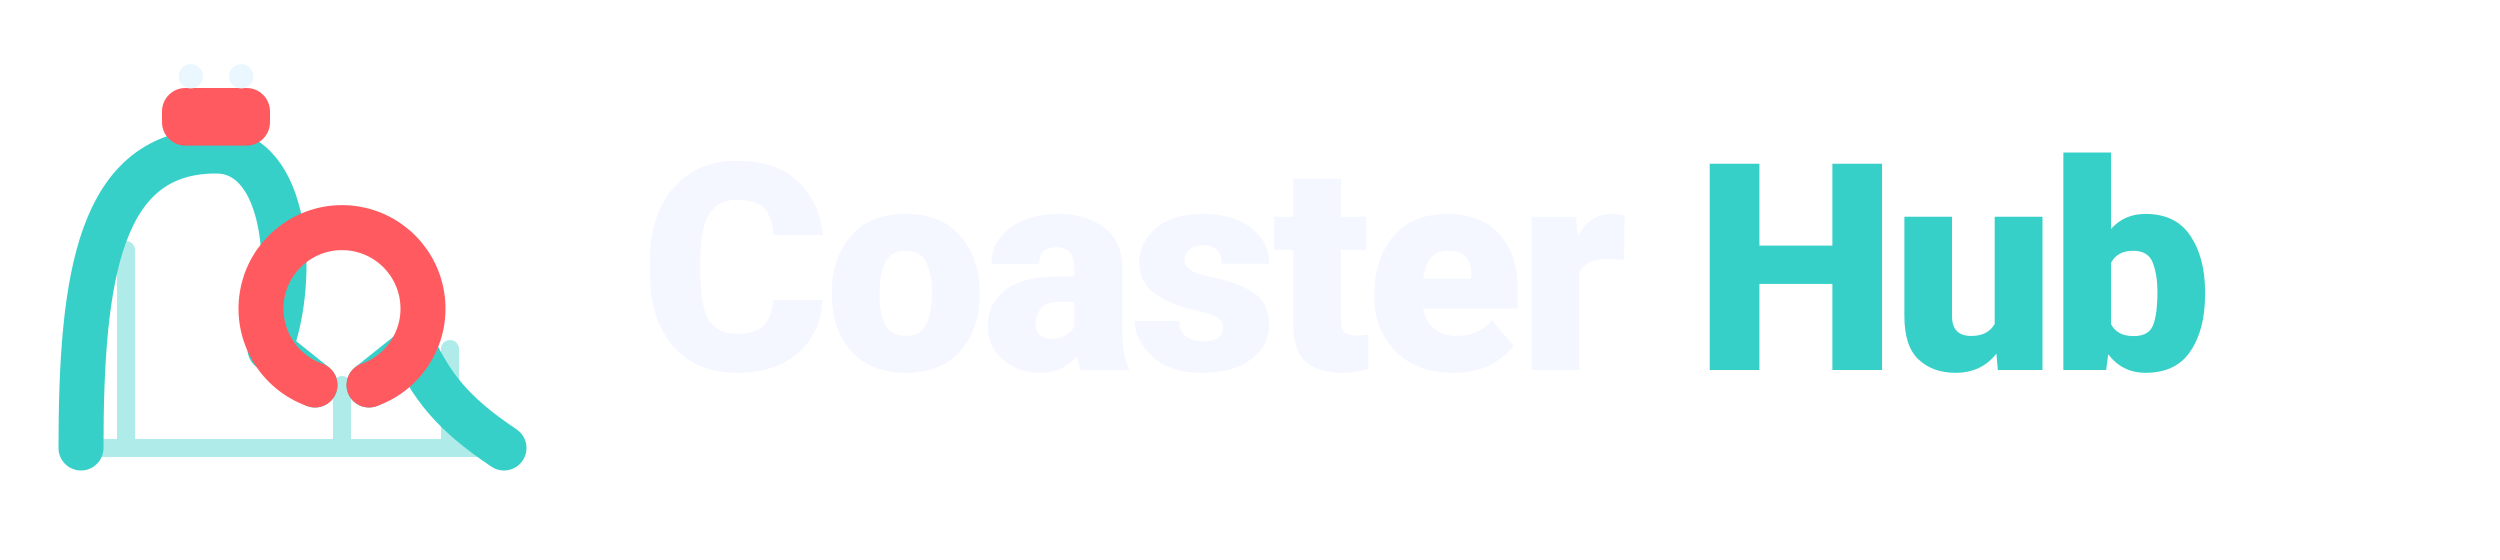
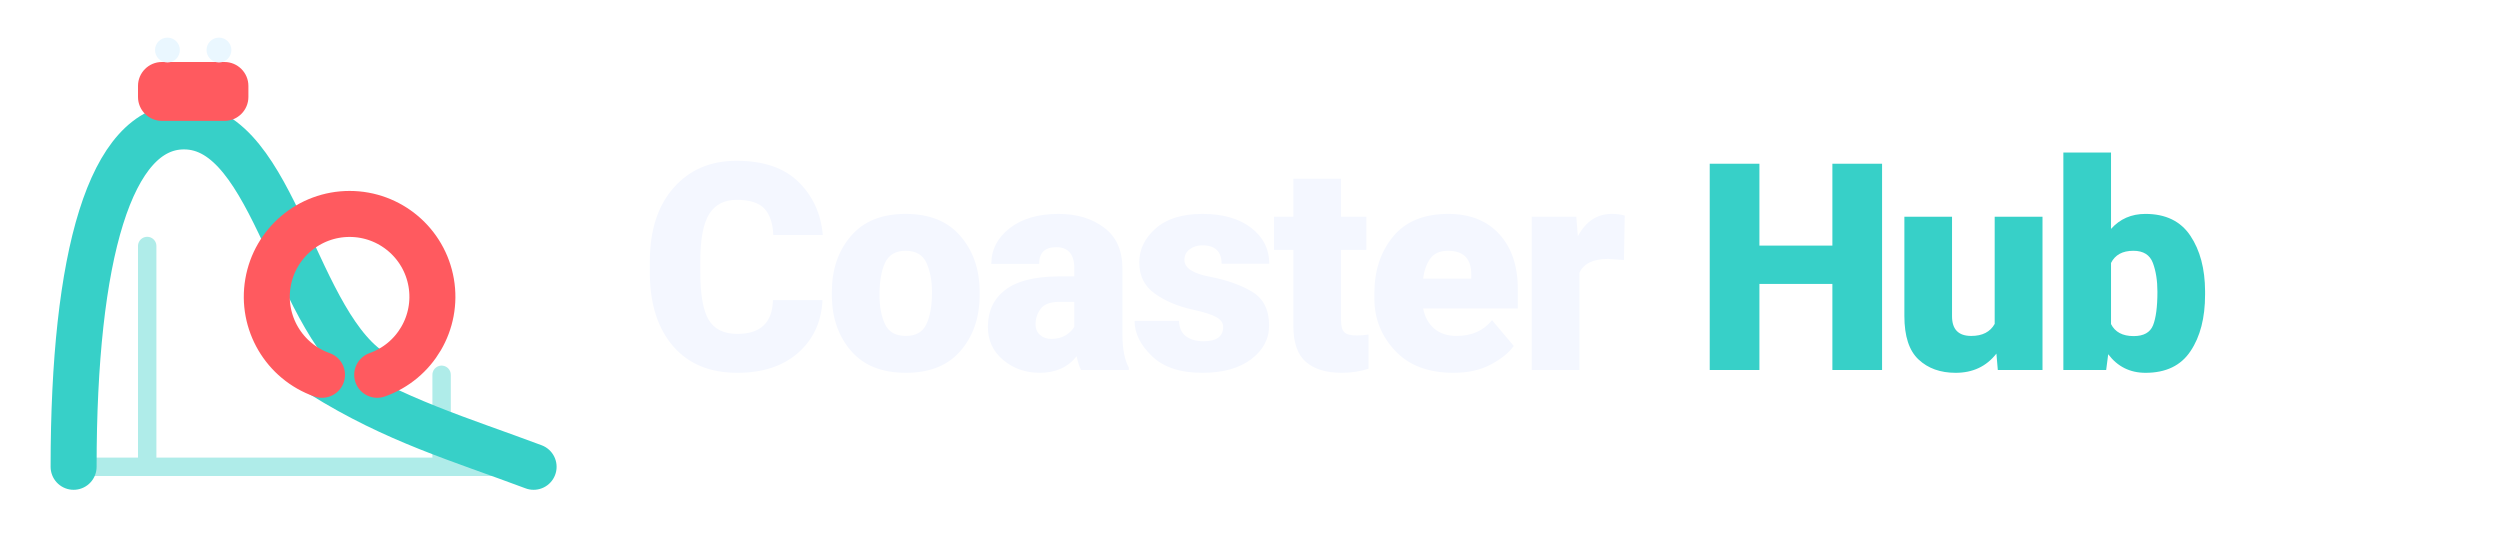
<svg xmlns="http://www.w3.org/2000/svg" viewBox="0 0 250 56" width="250" height="56" fill="none">
-   <g transform="translate(0,-2) scale(0.9)">
+   <g transform="translate(0,-3) scale(0.92)">
    <g fill="none" stroke-linecap="round" stroke-linejoin="round">
      <g stroke="#37d0c8" stroke-width="2" opacity="0.4">
-         <line x1="8" y1="52" x2="57" y2="52" />
-         <line x1="14" y1="52" x2="14" y2="30" />
-         <line x1="38" y1="52" x2="38" y2="45" />
-         <line x1="50" y1="52" x2="50" y2="41" />
+         <line x1="8" y1="54" x2="58" y2="54" />
+         <line x1="16" y1="54" x2="16" y2="30" />
+         <line x1="48" y1="54" x2="48" y2="44" />
      </g>
-       <path d="M9 52 C9 33 11 19 24 19 C32 19 33 33 30 41 L35 45" stroke="#37d0c8" stroke-width="5" />
-       <path d="M41 45 L46 41 C48 45 50 48 56 52" stroke="#37d0c8" stroke-width="5" />
-       <path d="M35 45 A9 9 0 1 1 41 45" stroke="#ff5a5f" stroke-width="5" />
-       <rect x="18" y="12" width="12" height="6.4" rx="2.6" fill="#ff5a5f" />
-       <circle cx="21.2" cy="10.7" r="1.35" fill="#eaf7ff" />
-       <circle cx="26.8" cy="10.7" r="1.35" fill="#eaf7ff" />
+       <path d="M8,54 C8,31 12,17 20,17 C30,17 32,39 41,44" stroke="#37d0c8" stroke-width="5" />
+       <path d="M35,44 C43,49 50,51 58,54" stroke="#37d0c8" stroke-width="5" />
+       <path d="M41,44 A9,9 0 1 0 35,44" stroke="#ff5a5f" stroke-width="5" />
+       <rect x="15" y="10" width="12" height="6.4" rx="2.6" fill="#ff5a5f" />
+       <circle cx="18.2" cy="8.7" r="1.35" fill="#eaf7ff" />
+       <circle cx="23.8" cy="8.7" r="1.35" fill="#eaf7ff" />
    </g>
  </g>
  <text x="64" y="37" font-family="system-ui,-apple-system,'Segoe UI',Roboto,Arial,sans-serif" font-weight="800" font-size="29" letter-spacing="-0.6" fill="#f4f7ff">Coaster <tspan fill="#37d0c8">Hub</tspan>
  </text>
</svg>
